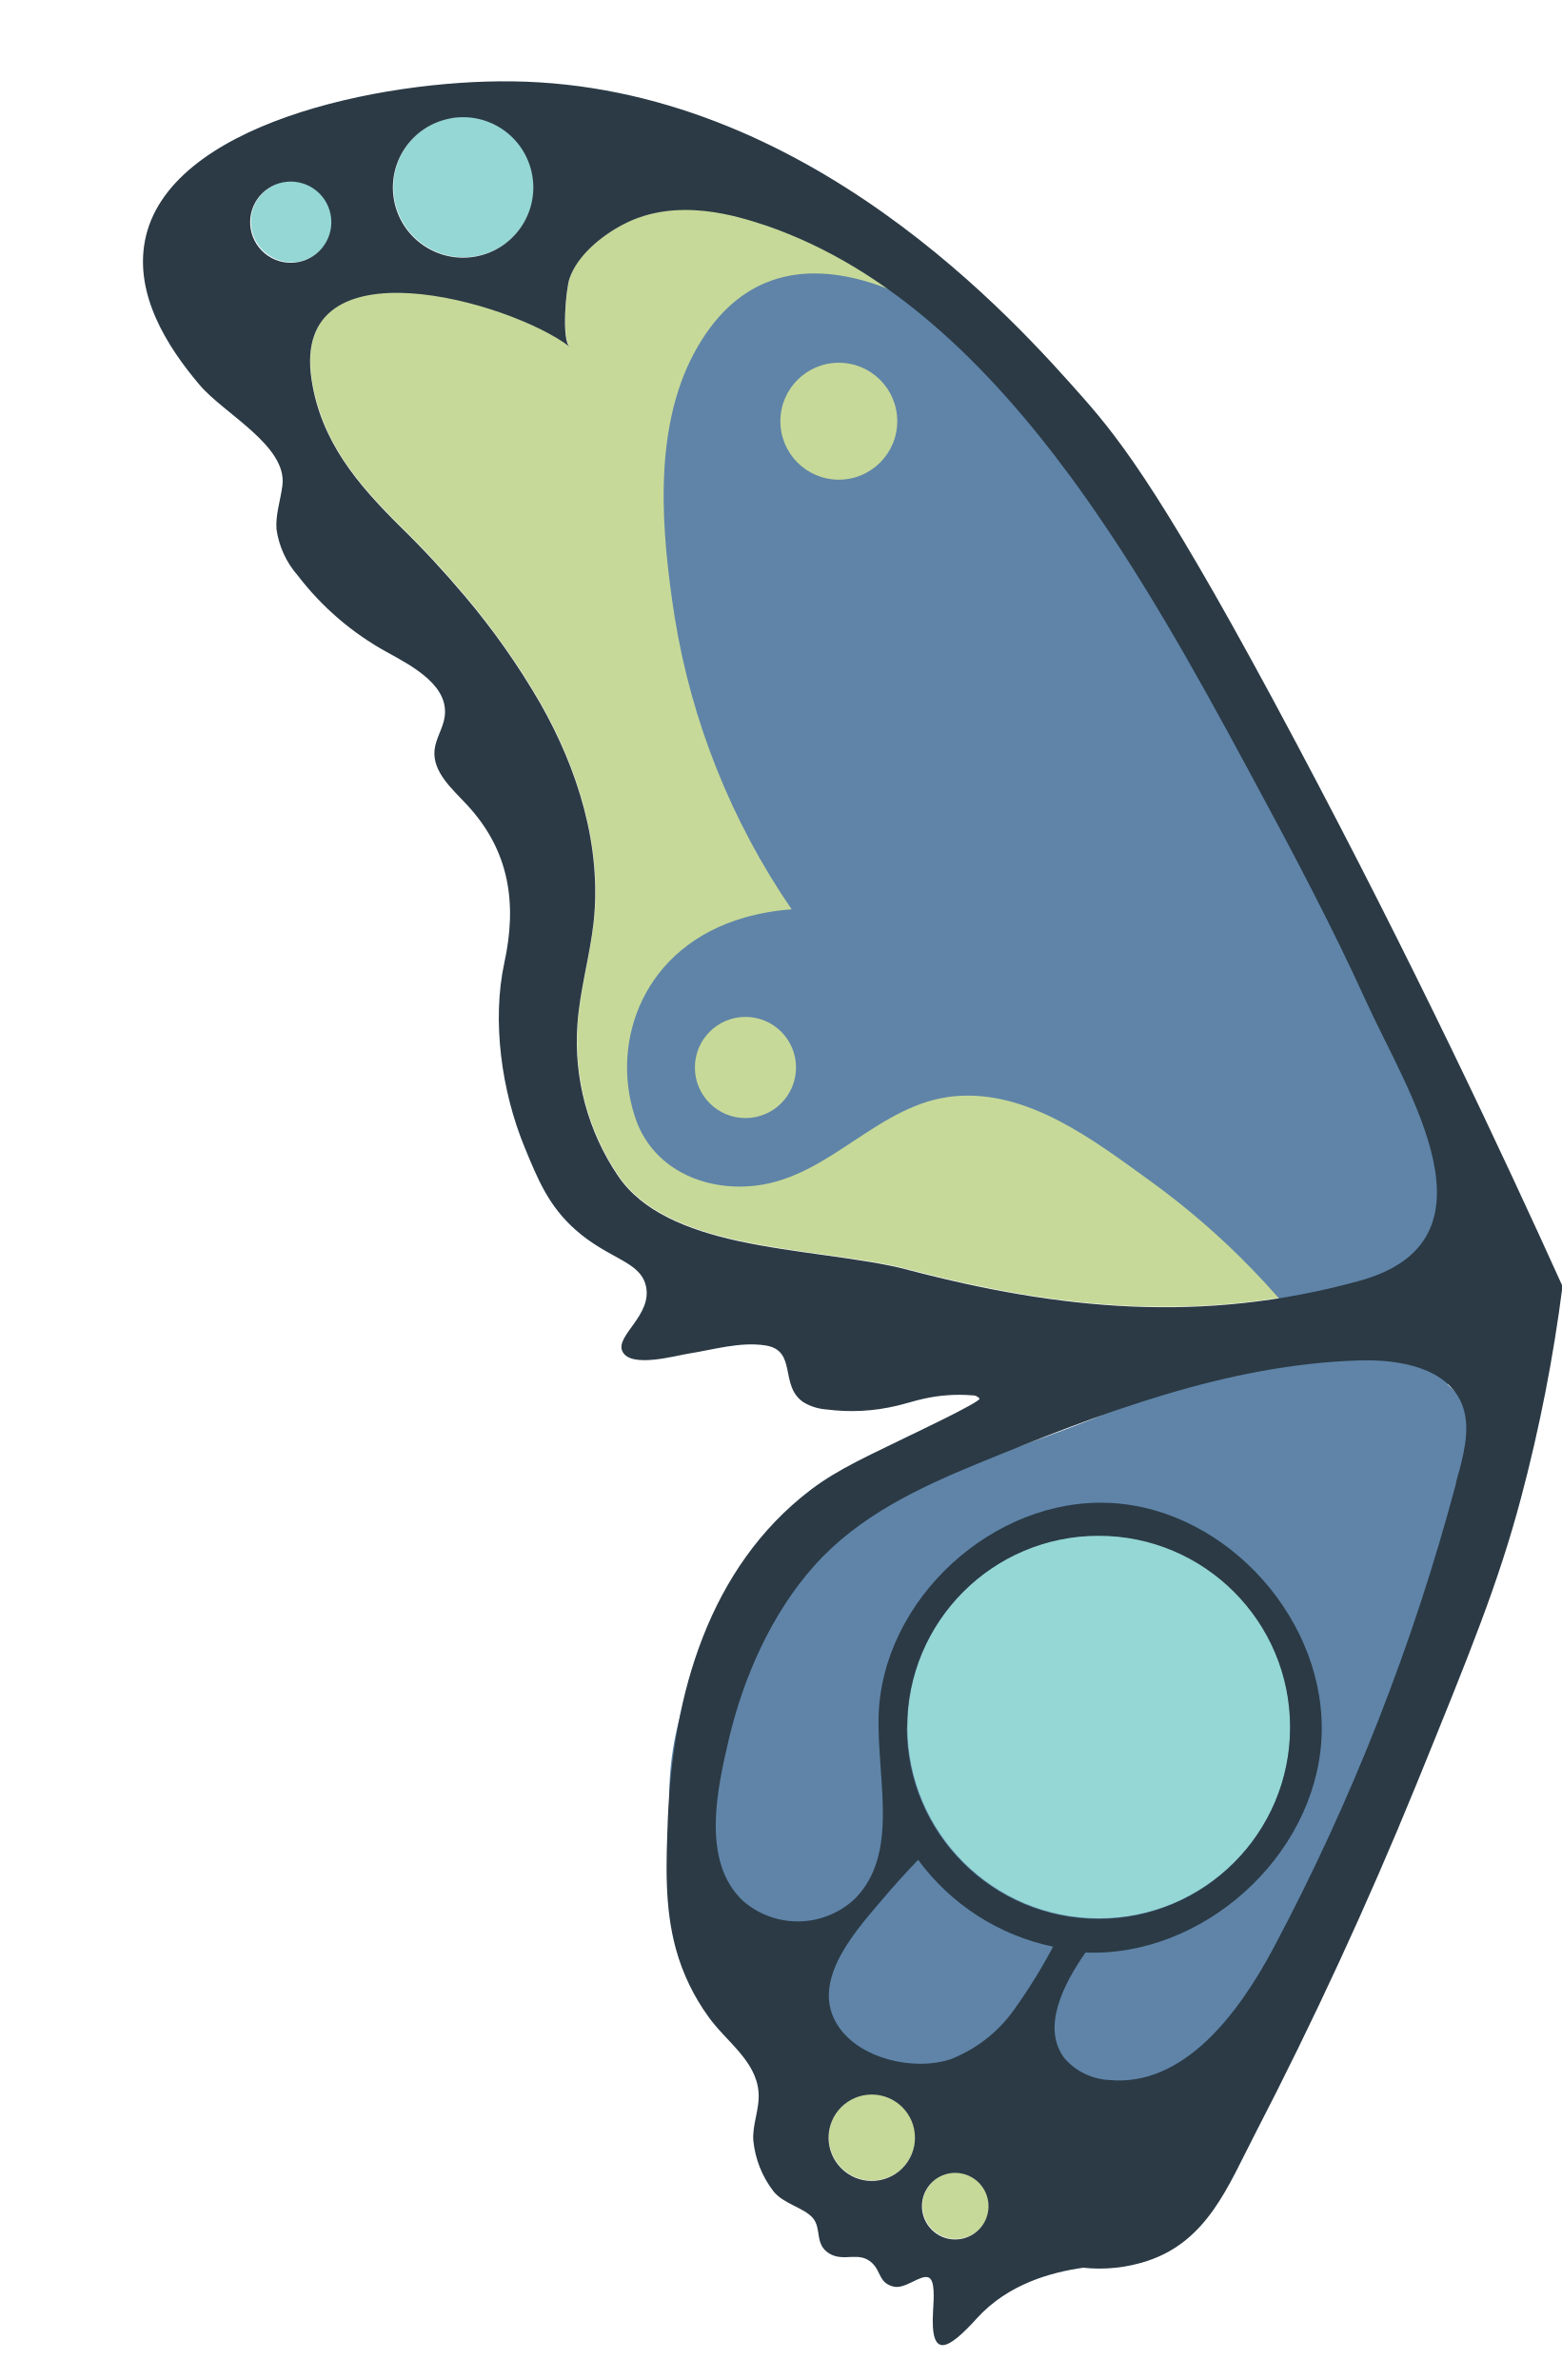
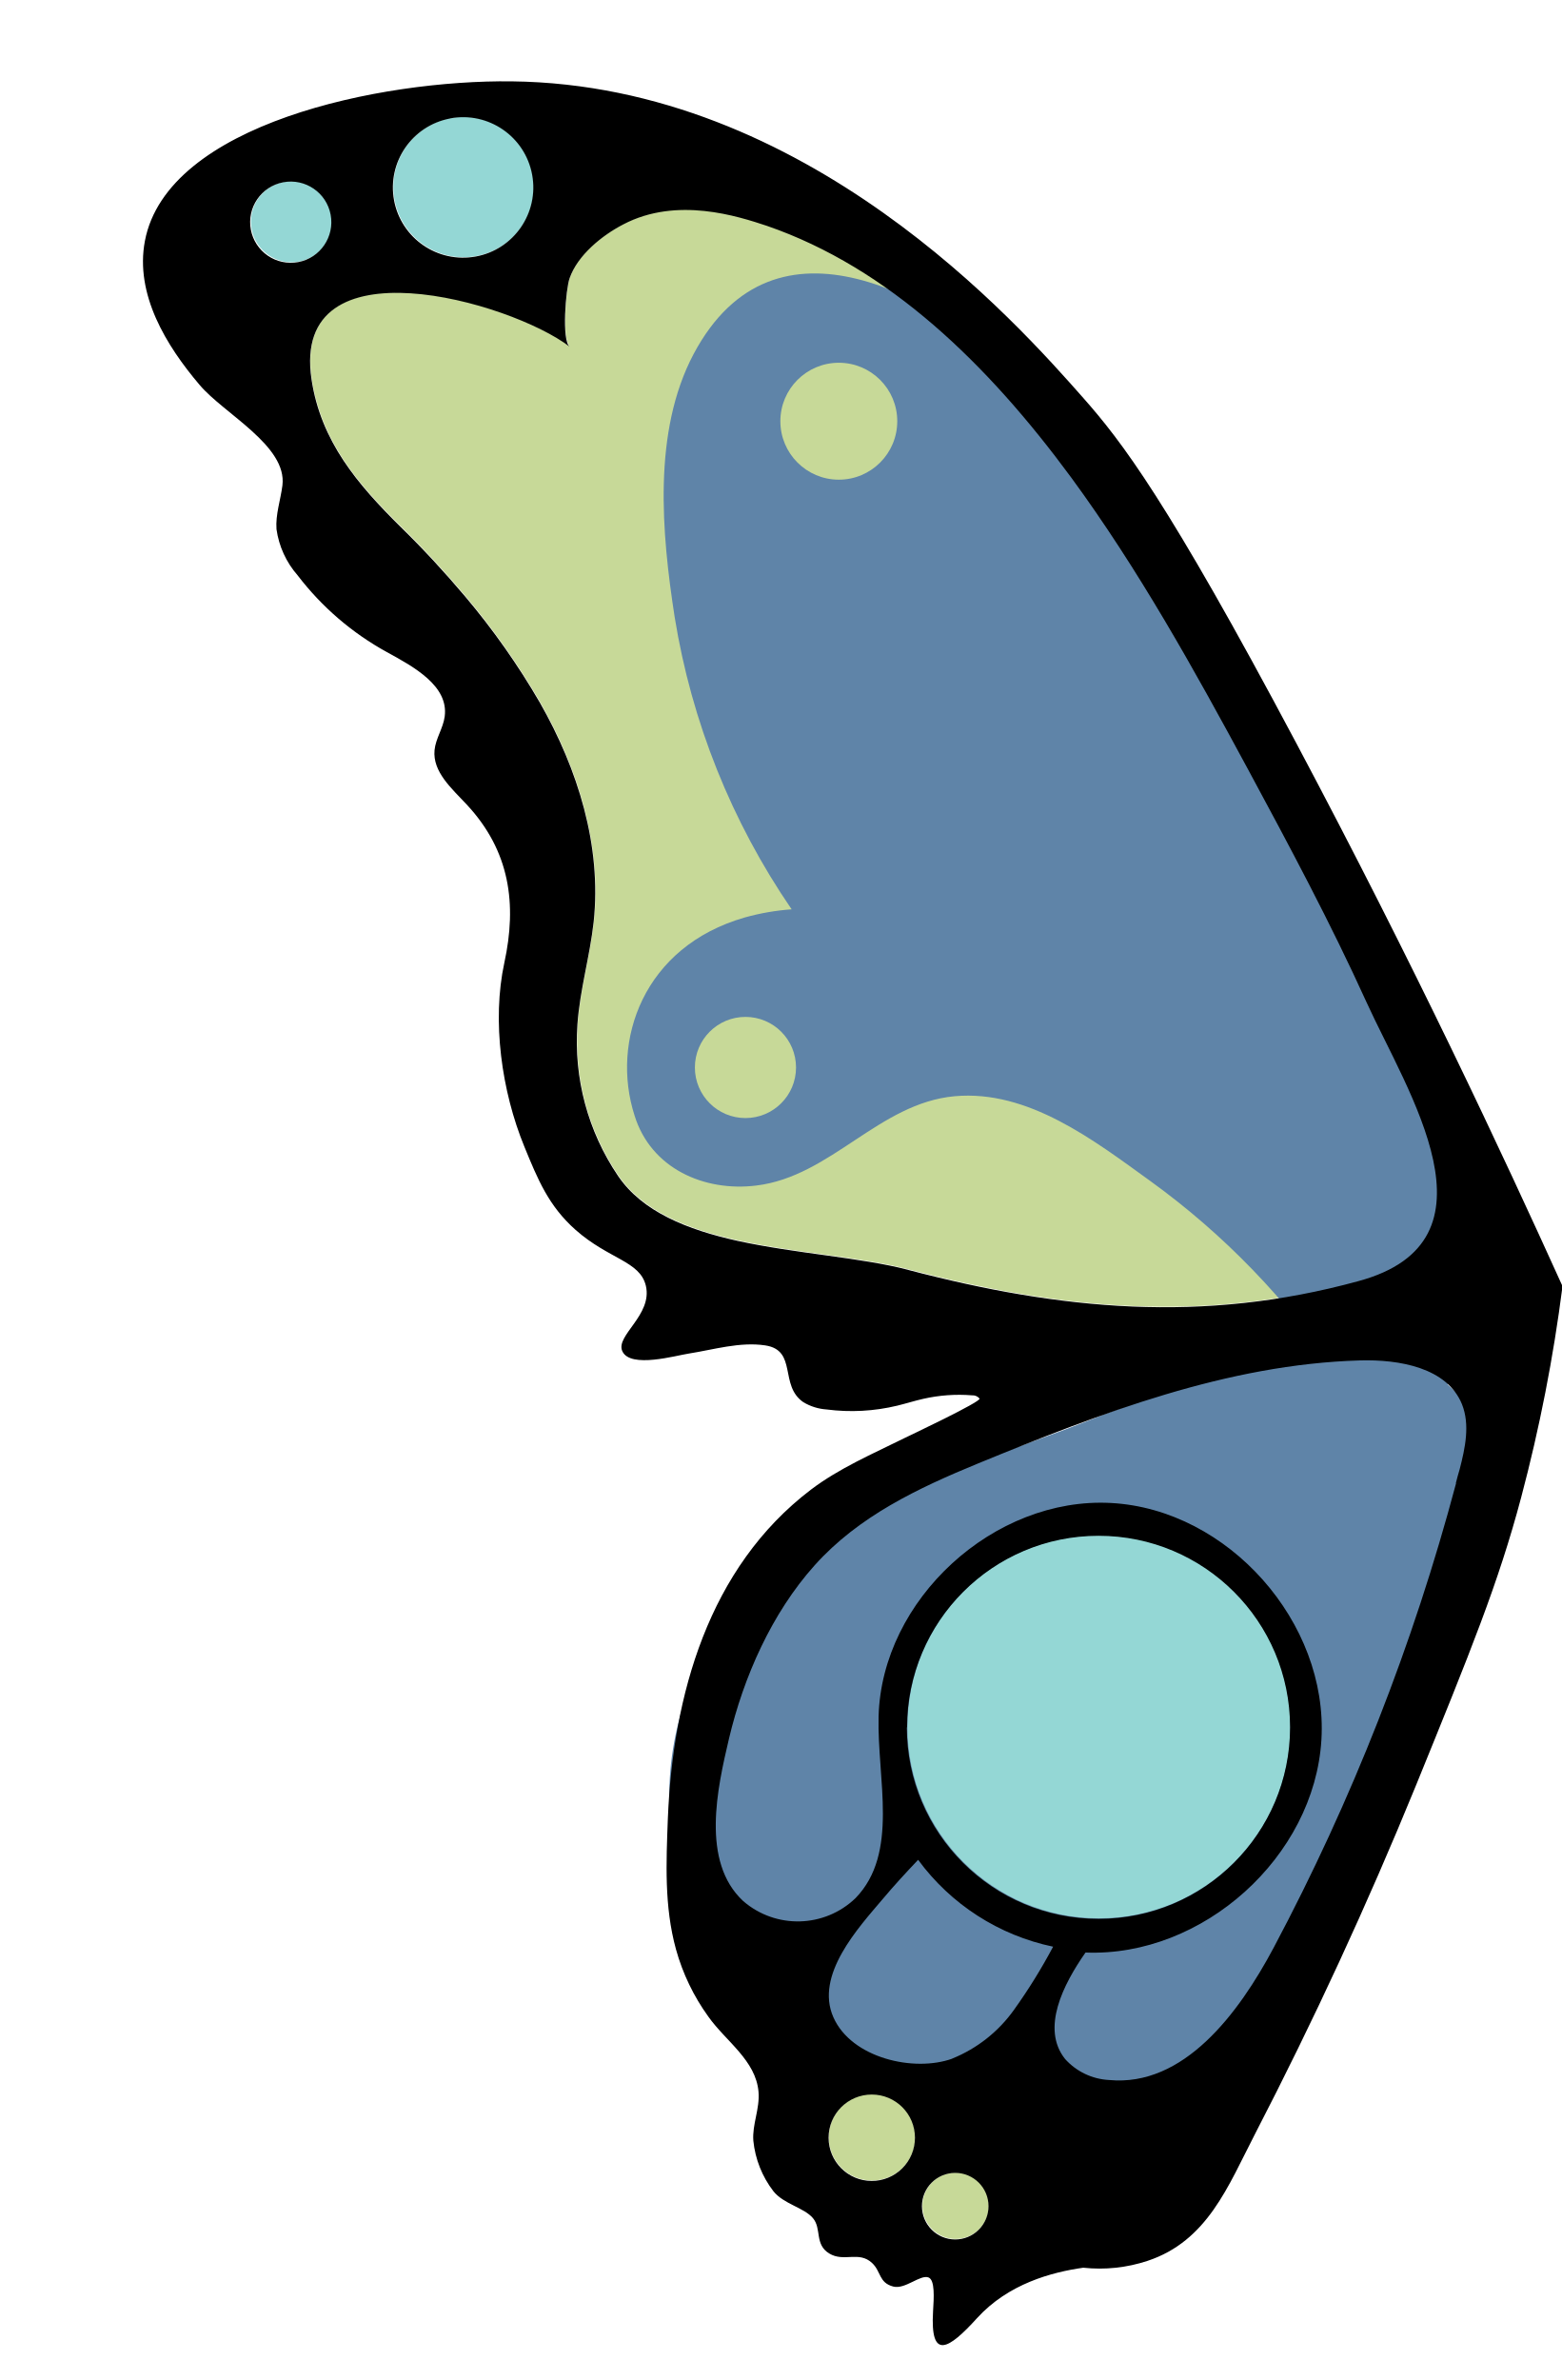
<svg xmlns="http://www.w3.org/2000/svg" viewBox="0 0 192.39 293.14">
  <g id="Layer_2" data-name="Layer 2">
    <g id="Layer_1-2" data-name="Layer 1">
      <path d="M184,183.48a33.59,33.59,0,0,1-1.42,5,458.54,458.54,0,0,1-17.24,42.8,72.67,72.67,0,0,1-6.4,11.72c-3.19,4.48-7.26,8.23-11.31,12s-8.69,7.77-14.26,8.15c-6.25.42-11.75-3.78-17.68-5.82-3-1.05-6.21-1.53-9.27-2.47a34.35,34.35,0,0,1-20.56-18,37.23,37.23,0,0,1-1.49-27.41C91.61,187.66,115.08,182.44,134,175a110.73,110.73,0,0,1,27.79-7.24c4.55-.51,10.15-1,14.37,1.23,3.66,1.91,7.94,7.87,8,11.83A13.21,13.21,0,0,1,184,183.48Z" fill="#5f84a8" />
      <path d="M111.93,156.35c-5.74-1.51-13.82-2-21.06-3.58-6.15-1.37-11.71-3.57-14.71-8a29.63,29.63,0,0,1-5-18.66c.31-4.25,1.53-8.38,2-12.62,1-9.36-1.95-18.8-6.62-27a92,92,0,0,0-9.2-13.07c-2.53-3-5.21-5.9-8-8.62-5.25-5.18-9.8-10.5-10.94-18.16-2.57-17.3,24.55-9.55,31.8-4-1-.78-.49-7.13,0-8.45,1-2.85,4-5.27,6.62-6.61,6.61-3.48,14.14-1.05,17.7.18,15,5.17,27.18,16.94,37.48,31,8.3,11.31,15.13,23.61,21.78,35.94,5.09,9.44,10.17,18.92,14.61,28.7,5,11,17.21,29.4-1,34.32C148.24,163,130.71,161.28,111.93,156.35Z" fill="#c7d998" />
      <path d="M91.76,113a29,29,0,0,1,5.76-1A88.63,88.63,0,0,1,83.11,76c-1.6-10.32-2.74-22.8,2.33-32.39,10-18.81,30-6.95,41.24,3.29,10.83,9.89,17,26.44,24,39.28C159,101.56,167.34,117,176.37,132c5.22,8.68-1,20.62,7.86,26.3,17.07,11-16.4-14.56-4.94,2.56,6,9-8.53,17.43-14.51,8.48a94.6,94.6,0,0,0-23.11-23.9c-6.93-5-15-11.24-24.07-10.42-9.33.85-15.22,9.88-24.43,11-6.45.8-13-2.13-15-8.62C75.21,128.22,79.24,116.58,91.76,113Z" fill="#5f84a8" />
      <path d="M55.54,14.53A8.65,8.65,0,1,1,48.6,24.61,8.66,8.66,0,0,1,55.54,14.53Z" fill="#94d7d5" />
      <path d="M31,28.22a5,5,0,1,1,5.83,4A5,5,0,0,1,31,28.22Z" fill="#94d7d5" />
      <path d="M107.43,268.57a5.33,5.33,0,1,1,5.32-5.33A5.33,5.33,0,0,1,107.43,268.57Z" fill="#c7d998" />
      <circle cx="117.72" cy="271.68" r="4.09" fill="#c7d998" />
      <path d="M117.35,253.5c-4.72,1.7-12.43-.06-14.65-5.1-2.31-5.2,3.06-11,6.08-14.56,1.4-1.66,2.87-3.26,4.36-4.83a27.59,27.59,0,0,0,16.62,10.7,68.41,68.41,0,0,1-4.79,7.75A17.23,17.23,0,0,1,117.35,253.5Z" fill="#5f84a8" />
      <path d="M111.78,212.7a23.59,23.59,0,1,1,23.58,23.58A23.6,23.6,0,0,1,111.78,212.7Z" fill="#94d7d5" />
      <circle cx="103.33" cy="51.88" r="7.2" fill="#c7d998" />
      <circle cx="91.83" cy="131.48" r="6.23" fill="#c7d998" />
-       <path d="M159.71,91.58c-15.94-30-21.56-37.23-26.26-42.56-8.18-9.26-34.06-38.57-70.4-39-16.17-.2-42.46,5.23-45.2,19.66C16.6,36.27,20.5,42.6,24.59,47.41c3,3.56,10.81,7.49,10.2,12.38-.23,1.81-.86,3.58-.73,5.39a10.93,10.93,0,0,0,2.6,5.68,35.12,35.12,0,0,0,11,9.46c3.34,1.82,7.63,4.17,7.12,7.94-.19,1.43-1.11,2.7-1.25,4.13-.26,2.67,2.12,4.73,3.94,6.68,5.38,5.75,6.22,12.32,4.66,19.5s-.33,15.85,2.46,22.65c1.66,4.06,3,7.32,6.3,10.25,4.11,3.64,7.94,3.84,8.67,6.89.86,3.61-3.8,6.16-2.89,8.08,1,2.14,6.6.51,8.21.27,3-.47,6.27-1.47,9.39-1,4,.61,1.68,4.94,4.7,7a6.4,6.4,0,0,0,2.85.89,23.93,23.93,0,0,0,8.72-.47c1.07-.26,2.13-.6,3.2-.84a19.91,19.91,0,0,1,6-.43,1.11,1.11,0,0,1,.93.4c.17.41-8.63,4.56-9.3,4.89-3.89,1.93-8,3.69-11.48,6.33-12.62,9.61-17,25.33-17.62,40.49-.2,5.42-.46,10.81,1,16.12a26,26,0,0,0,4,8.31c2.12,3,5.85,5.37,6.17,9.26.17,2.09-.79,4-.64,6a12.21,12.21,0,0,0,2.48,6.24c1.27,1.58,3.76,2,4.86,3.3s.18,3.23,2,4.35,3.66-.35,5.29,1.18c1.13,1.06.81,2.43,2.61,2.9,1.46.38,3.32-1.51,4.34-1.12.81.32.66,2.48.56,4.17-.37,6.14,1.94,4.67,5.41.85,3.86-4.25,9.21-5.67,13.09-6.22a18.77,18.77,0,0,0,7.91-.84c7.4-2.45,9.93-9.21,13.24-15.61q10.86-21,19.8-42.86c6.79-16.68,10.19-25,13-35.58a200,200,0,0,0,5.09-26C185.08,142.08,174.24,118.9,159.71,91.58Zm-104.24-77a8.65,8.65,0,1,1-6.93,10.08A8.66,8.66,0,0,1,55.47,14.59ZM30.9,28.28a5,5,0,1,1,5.84,4A5,5,0,0,1,30.9,28.28Zm81,128.13c-5.75-1.51-13.82-2-21.07-3.58-6.15-1.37-11.7-3.57-14.7-8a29.51,29.51,0,0,1-5-18.66c.3-4.25,1.53-8.38,2-12.62,1-9.36-1.94-18.8-6.62-27a91.22,91.22,0,0,0-9.2-13.07c-2.53-3-5.21-5.9-8-8.62-5.24-5.19-9.8-10.5-10.94-18.16-2.57-17.31,24.56-9.55,31.8-4-1-.77-.48-7.12,0-8.44,1-2.85,4-5.27,6.61-6.62,6.61-3.47,14.14-1,17.7.18,15,5.18,27.18,17,37.48,31,8.3,11.32,15.13,23.62,21.78,35.94,5.1,9.45,10.17,18.93,14.61,28.71,5,11,17.21,29.39-1,34.32C148.17,163.05,130.64,161.34,111.87,156.41Zm-4.51,112.21a5.32,5.32,0,1,1,5.32-5.32A5.32,5.32,0,0,1,107.36,268.62Zm10.29,7.21a4.1,4.1,0,1,1,4.09-4.1A4.1,4.1,0,0,1,117.65,275.83Zm-.37-22.27c-4.72,1.7-12.43-.06-14.65-5.1-2.3-5.2,3.06-11,6.08-14.56,1.4-1.67,2.87-3.26,4.36-4.83a27.66,27.66,0,0,0,16.63,10.7,68.49,68.49,0,0,1-4.8,7.75A17.3,17.3,0,0,1,117.28,253.56Zm-5.57-40.8a23.59,23.59,0,1,1,23.59,23.58A23.61,23.61,0,0,1,111.71,212.76Zm67.63-30.08a269.23,269.23,0,0,1-22.47,57.21c-4.33,8.14-11.1,17.17-20.28,16.3a7.83,7.83,0,0,1-5.41-2.58c-3-3.75-.24-9.19,2.51-13.12,14.44.57,28.2-11.78,29.06-26.21s-11.47-28.37-25.9-29.16S108.6,197,108.23,211.43c-.19,7.74,2.55,16.8-2.84,22.36a10.27,10.27,0,0,1-13.84.36c-5.23-4.86-3.19-13.89-1.75-20,1.8-7.62,5.28-15.47,10.54-21.34,5.43-6.07,12.77-9.53,20.17-12.57,15.09-6.19,30.67-12.2,47-12.68,4.87-.14,10.76.89,12.59,5.41,1,2.52.39,5.38-.29,8C179.63,181.55,179.49,182.11,179.34,182.68Z" fill="#2b3a45" />
+       <path d="M159.71,91.58c-15.94-30-21.56-37.23-26.26-42.56-8.18-9.26-34.06-38.57-70.4-39-16.17-.2-42.46,5.23-45.2,19.66C16.6,36.27,20.5,42.6,24.59,47.41c3,3.56,10.81,7.49,10.2,12.38-.23,1.81-.86,3.58-.73,5.39a10.93,10.93,0,0,0,2.6,5.68,35.12,35.12,0,0,0,11,9.46c3.34,1.82,7.63,4.17,7.12,7.94-.19,1.43-1.11,2.7-1.25,4.13-.26,2.67,2.12,4.73,3.94,6.68,5.38,5.75,6.22,12.32,4.66,19.5s-.33,15.85,2.46,22.65c1.66,4.06,3,7.32,6.3,10.25,4.11,3.64,7.94,3.84,8.67,6.89.86,3.61-3.8,6.16-2.89,8.08,1,2.14,6.6.51,8.21.27,3-.47,6.27-1.47,9.39-1,4,.61,1.68,4.94,4.7,7a6.4,6.4,0,0,0,2.85.89,23.93,23.93,0,0,0,8.72-.47c1.07-.26,2.13-.6,3.2-.84a19.91,19.91,0,0,1,6-.43,1.11,1.11,0,0,1,.93.4c.17.41-8.63,4.56-9.3,4.89-3.89,1.93-8,3.69-11.48,6.33-12.62,9.61-17,25.33-17.62,40.49-.2,5.42-.46,10.81,1,16.12a26,26,0,0,0,4,8.31c2.12,3,5.85,5.37,6.17,9.26.17,2.09-.79,4-.64,6a12.21,12.21,0,0,0,2.48,6.24c1.27,1.58,3.76,2,4.86,3.3s.18,3.23,2,4.35,3.66-.35,5.29,1.18c1.13,1.06.81,2.43,2.61,2.9,1.46.38,3.32-1.51,4.34-1.12.81.32.66,2.48.56,4.17-.37,6.14,1.94,4.67,5.41.85,3.86-4.25,9.21-5.67,13.09-6.22a18.77,18.77,0,0,0,7.91-.84c7.4-2.45,9.93-9.21,13.24-15.61q10.86-21,19.8-42.86c6.79-16.68,10.19-25,13-35.58a200,200,0,0,0,5.09-26C185.08,142.08,174.24,118.9,159.71,91.58Zm-104.24-77a8.65,8.65,0,1,1-6.93,10.08A8.66,8.66,0,0,1,55.47,14.59ZM30.9,28.28a5,5,0,1,1,5.84,4A5,5,0,0,1,30.9,28.28Zm81,128.13c-5.75-1.51-13.82-2-21.07-3.58-6.15-1.37-11.7-3.57-14.7-8a29.51,29.51,0,0,1-5-18.66c.3-4.25,1.53-8.38,2-12.62,1-9.36-1.94-18.8-6.62-27a91.22,91.22,0,0,0-9.2-13.07c-2.53-3-5.21-5.9-8-8.62-5.24-5.19-9.8-10.5-10.94-18.16-2.57-17.31,24.56-9.55,31.8-4-1-.77-.48-7.12,0-8.44,1-2.85,4-5.27,6.61-6.62,6.61-3.47,14.14-1,17.7.18,15,5.18,27.18,17,37.48,31,8.3,11.32,15.13,23.62,21.78,35.94,5.1,9.45,10.17,18.93,14.61,28.71,5,11,17.21,29.39-1,34.32C148.17,163.05,130.64,161.34,111.87,156.41Zm-4.51,112.21a5.32,5.32,0,1,1,5.32-5.32A5.32,5.32,0,0,1,107.36,268.62Zm10.29,7.21a4.1,4.1,0,1,1,4.09-4.1A4.1,4.1,0,0,1,117.65,275.83Zm-.37-22.27c-4.72,1.7-12.43-.06-14.65-5.1-2.3-5.2,3.06-11,6.08-14.56,1.4-1.67,2.87-3.26,4.36-4.83a27.66,27.66,0,0,0,16.63,10.7,68.49,68.49,0,0,1-4.8,7.75A17.3,17.3,0,0,1,117.28,253.56Zm-5.57-40.8a23.59,23.59,0,1,1,23.59,23.58A23.61,23.61,0,0,1,111.71,212.76Zm67.63-30.08a269.23,269.23,0,0,1-22.47,57.21c-4.33,8.14-11.1,17.17-20.28,16.3a7.83,7.83,0,0,1-5.41-2.58c-3-3.75-.24-9.19,2.51-13.12,14.44.57,28.2-11.78,29.06-26.21s-11.47-28.37-25.9-29.16S108.6,197,108.23,211.43c-.19,7.74,2.55,16.8-2.84,22.36a10.27,10.27,0,0,1-13.84.36c-5.23-4.86-3.19-13.89-1.75-20,1.8-7.62,5.28-15.47,10.54-21.34,5.43-6.07,12.77-9.53,20.17-12.57,15.09-6.19,30.67-12.2,47-12.68,4.87-.14,10.76.89,12.59,5.41,1,2.52.39,5.38-.29,8C179.63,181.55,179.49,182.11,179.34,182.68Z" />
      <rect width="192.25" height="293.14" fill="none" />
    </g>
  </g>
</svg>
